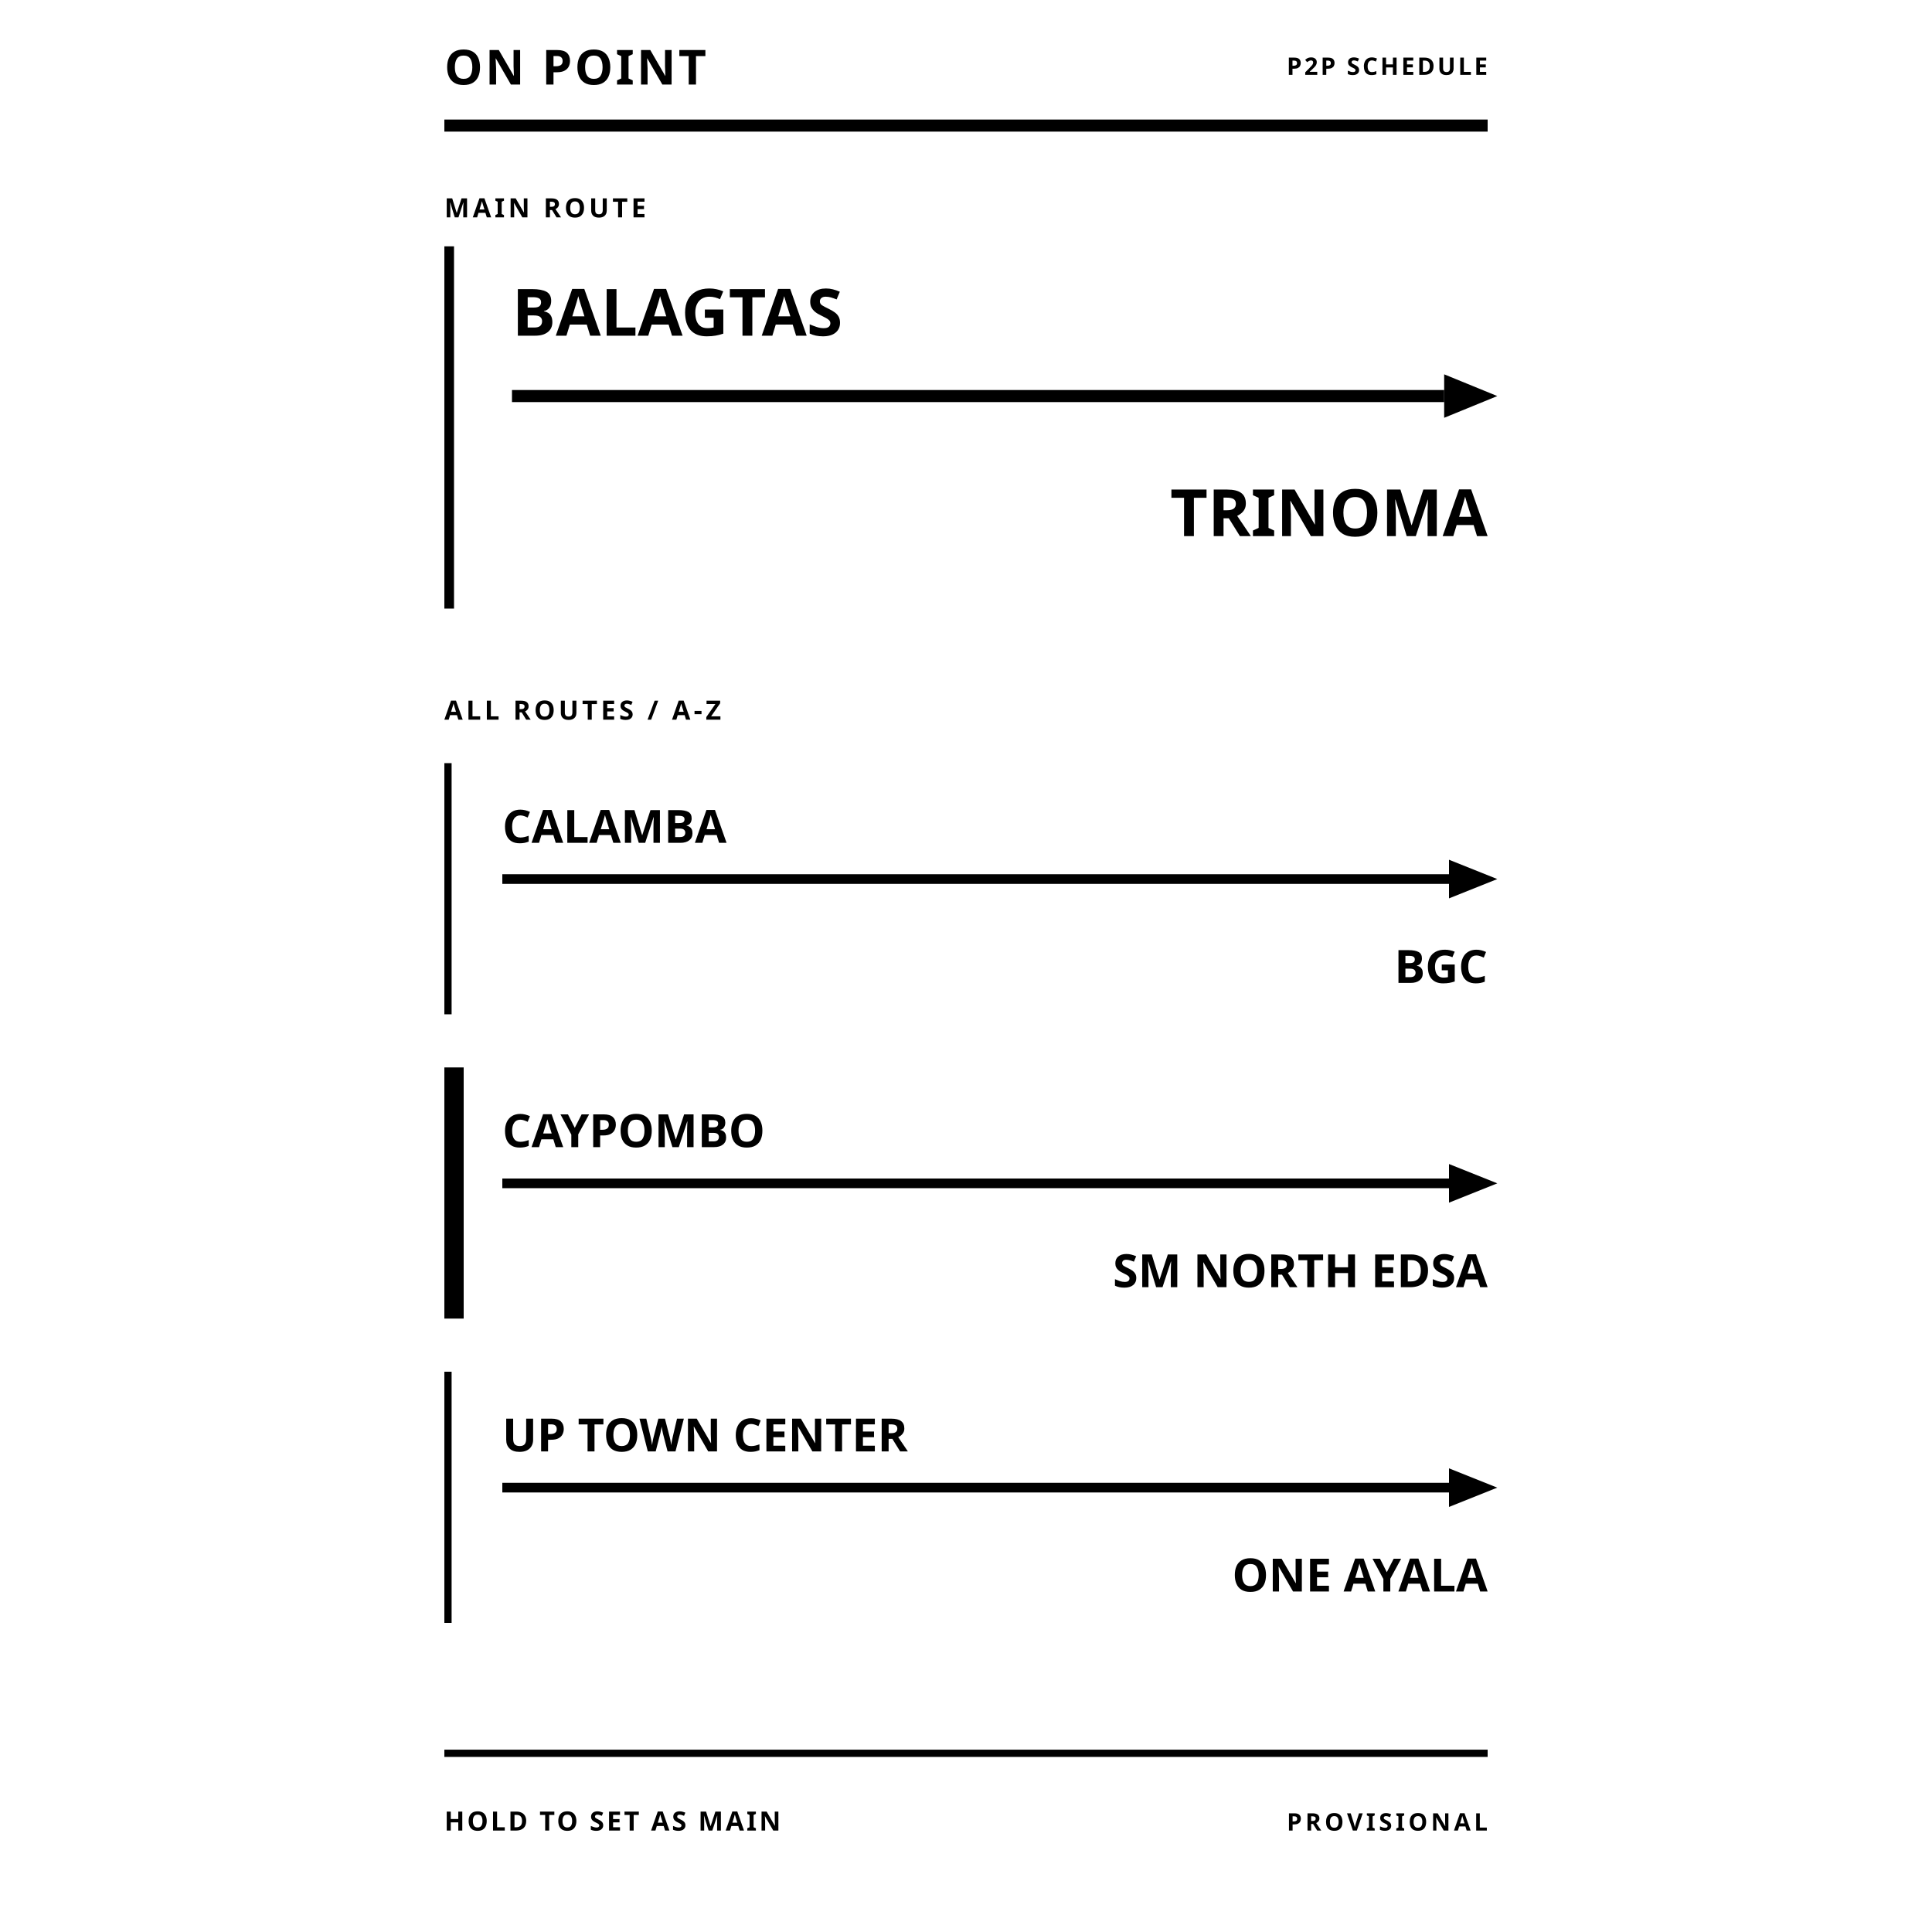
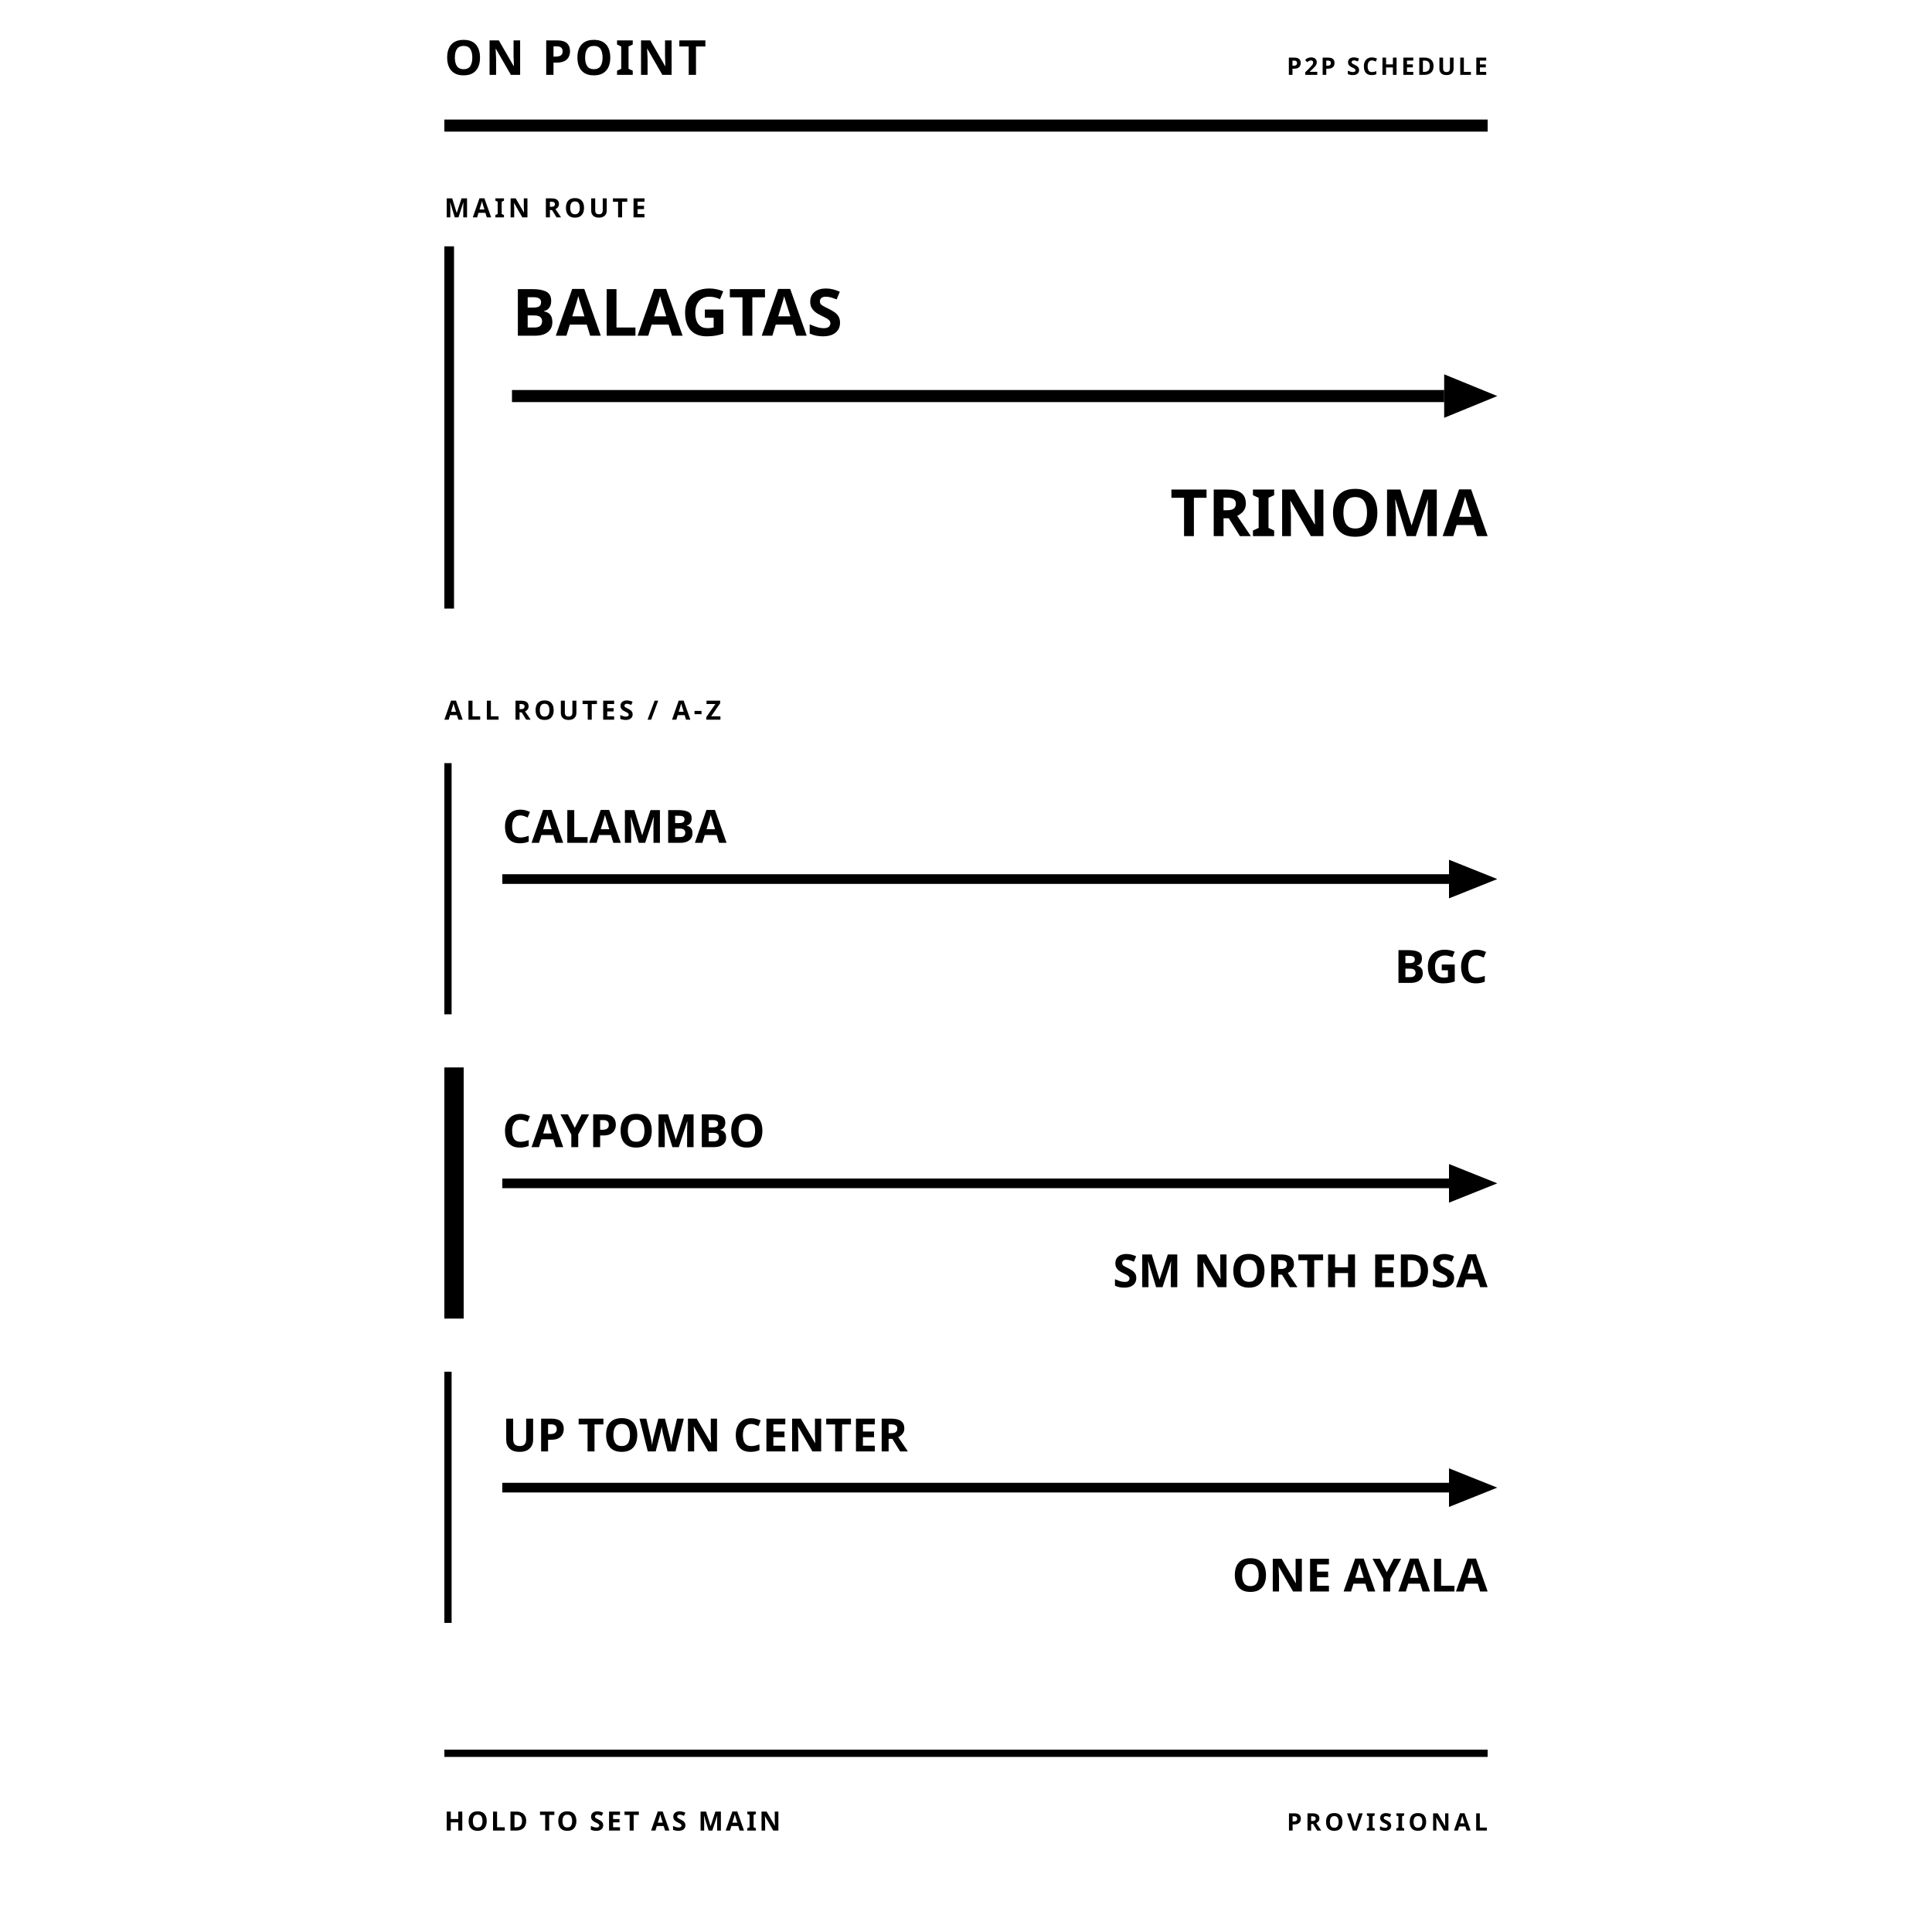
<svg xmlns="http://www.w3.org/2000/svg" width="800" height="800" viewBox="0 0 800 800" data-output-width="480" data-output-height="800">
  <style>
@font-face {
  font-family: 'Preview Noto Sans';
  src: url('file:///Users/almariano1/Downloads/project-on-point/lib/EpdFont/builtinFonts/source/NotoSans/NotoSans-Regular.ttf');
  font-weight: 400;
}
@font-face {
  font-family: 'Preview Noto Sans';
  src: url('file:///Users/almariano1/Downloads/project-on-point/lib/EpdFont/builtinFonts/source/NotoSans/NotoSans-Bold.ttf');
  font-weight: 700;
}
@font-face {
  font-family: 'Preview Ubuntu';
  src: url('file:///Users/almariano1/Downloads/project-on-point/lib/EpdFont/builtinFonts/source/Ubuntu/Ubuntu-Regular.ttf');
  font-weight: 400;
}
@font-face {
  font-family: 'Preview Ubuntu';
  src: url('file:///Users/almariano1/Downloads/project-on-point/lib/EpdFont/builtinFonts/source/Ubuntu/Ubuntu-Bold.ttf');
  font-weight: 700;
}
text { font-family: 'Preview Noto Sans', sans-serif; }
.utility { font-family: 'Preview Ubuntu', sans-serif; }
</style>
  <rect width="800" height="800" fill="#fff" />
  <g transform="translate(160 0)">
-     <text x="24" y="35" font-size="20" font-weight="700" fill="#000" text-anchor="start" letter-spacing="1.0">ON POINT</text>
+     <text x="24" y="31" font-size="20" font-weight="700" fill="#000" text-anchor="start" letter-spacing="1.0">ON POINT</text>
    <text class="utility" x="456" y="31" font-size="10" font-weight="700" fill="#000" text-anchor="end" letter-spacing="1.0">P2P SCHEDULE</text>
    <line x1="24" y1="52" x2="456" y2="52" stroke="#000" stroke-width="5" />
    <text class="utility" x="24" y="90" font-size="11" font-weight="700" fill="#000" text-anchor="start" letter-spacing="1.4">MAIN ROUTE</text>
    <rect x="24" y="102" width="4" height="150" fill="#000" />
    <text x="52" y="139" font-size="27" font-weight="700" fill="#000" text-anchor="start" letter-spacing="0">BALAGTAS</text>
    <line x1="52" y1="164" x2="438" y2="164" stroke="#000" stroke-width="5" />
    <polygon points="438,155 460,164 438,173" fill="#000" />
    <text x="456" y="222" font-size="27" font-weight="700" fill="#000" text-anchor="end" letter-spacing="0">TRINOMA</text>
    <text class="utility" x="24" y="298" font-size="11" font-weight="700" fill="#000" text-anchor="start" letter-spacing="1.4">ALL ROUTES / A-Z</text>
    <rect x="24" y="316" width="3" height="104" fill="#000" />
    <text x="48" y="349" font-size="19" font-weight="700" fill="#000" text-anchor="start" letter-spacing="0">CALAMBA</text>
    <line x1="48" y1="364" x2="440" y2="364" stroke="#000" stroke-width="4" />
    <polygon points="440,356 460,364 440,372" fill="#000" />
    <text x="456" y="407" font-size="19" font-weight="700" fill="#000" text-anchor="end" letter-spacing="0">BGC</text>
    <rect x="24" y="442" width="8" height="104" fill="#000" />
    <text x="48" y="475" font-size="19" font-weight="700" fill="#000" text-anchor="start" letter-spacing="0">CAYPOMBO</text>
    <line x1="48" y1="490" x2="440" y2="490" stroke="#000" stroke-width="4" />
    <polygon points="440,482 460,490 440,498" fill="#000" />
    <text x="456" y="533" font-size="19" font-weight="700" fill="#000" text-anchor="end" letter-spacing="0">SM NORTH EDSA</text>
    <rect x="24" y="568" width="3" height="104" fill="#000" />
    <text x="48" y="601" font-size="19" font-weight="700" fill="#000" text-anchor="start" letter-spacing="0">UP TOWN CENTER</text>
    <line x1="48" y1="616" x2="440" y2="616" stroke="#000" stroke-width="4" />
    <polygon points="440,608 460,616 440,624" fill="#000" />
    <text x="456" y="659" font-size="19" font-weight="700" fill="#000" text-anchor="end" letter-spacing="0">ONE AYALA</text>
    <line x1="24" y1="726" x2="456" y2="726" stroke="#000" stroke-width="3" />
    <text class="utility" x="24" y="758" font-size="11" font-weight="700" fill="#000" text-anchor="start" letter-spacing="1.0">HOLD TO SET AS MAIN</text>
    <text class="utility" x="456" y="758" font-size="10" font-weight="700" fill="#000" text-anchor="end" letter-spacing="1.4">PROVISIONAL</text>
  </g>
</svg>
